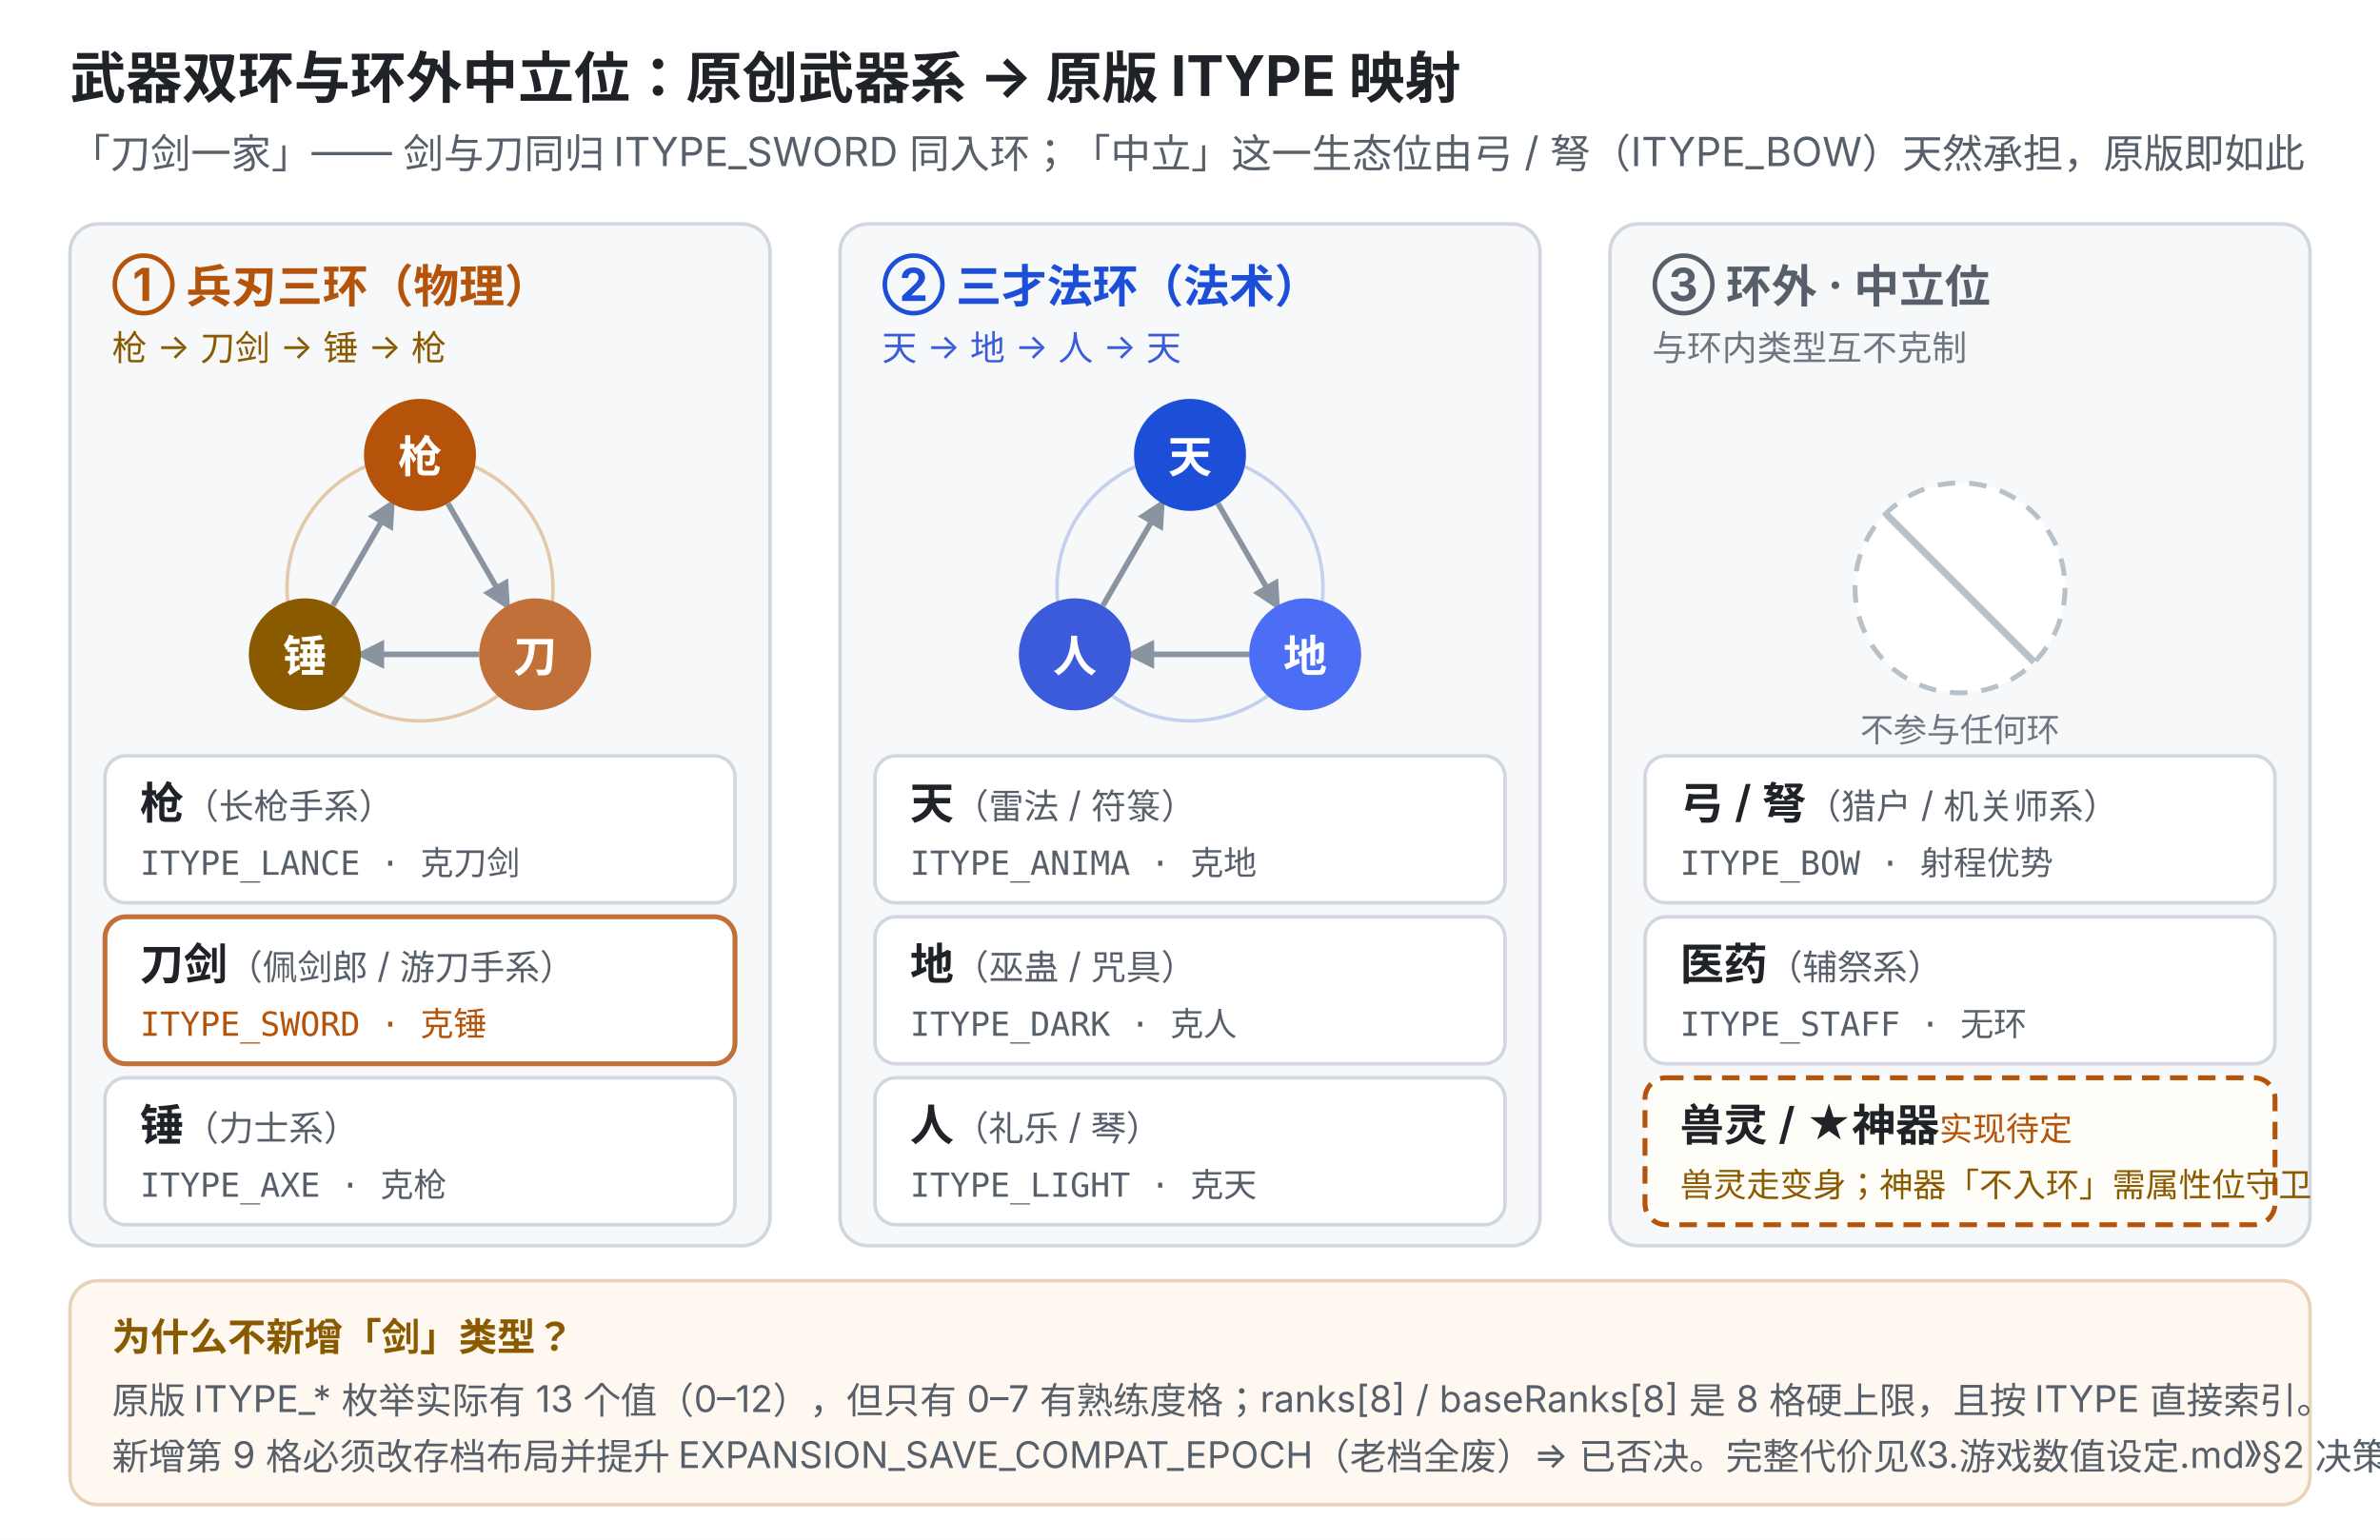
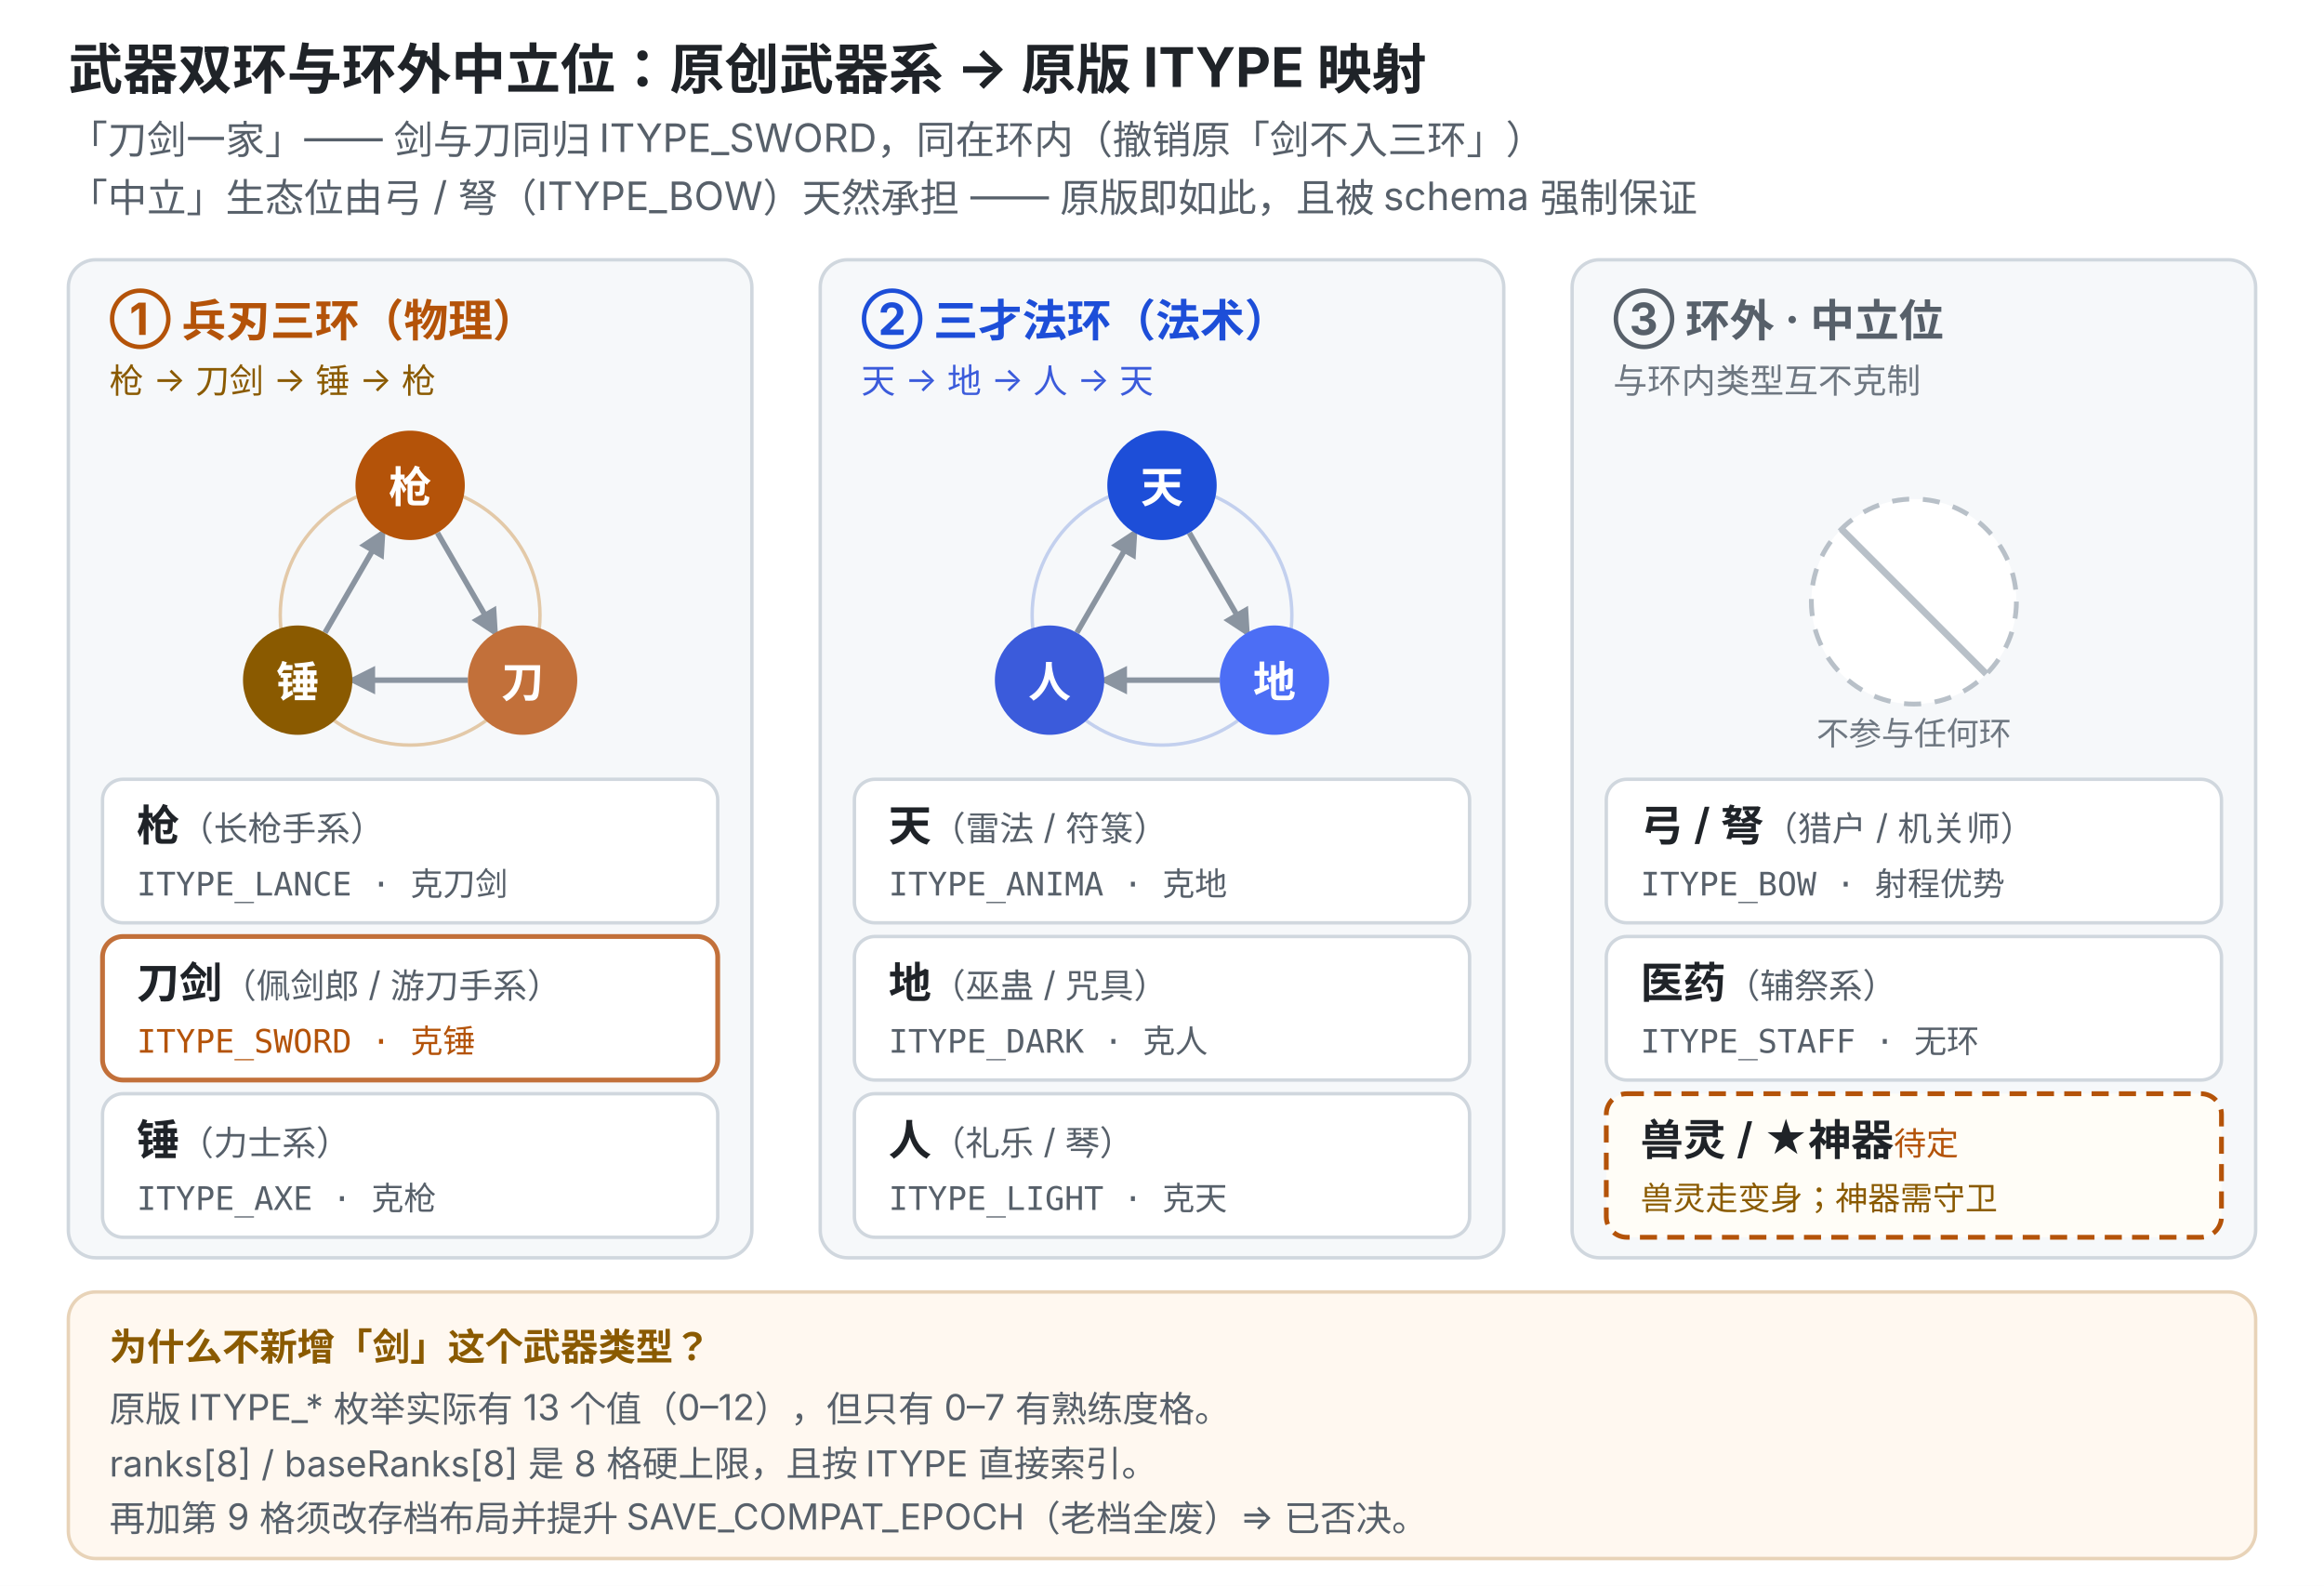
- <svg xmlns="http://www.w3.org/2000/svg" viewBox="0 0 680 440" width="680" height="440" font-family="-apple-system, 'Segoe UI', 'Microsoft YaHei', sans-serif">
+ <svg xmlns="http://www.w3.org/2000/svg" viewBox="0 0 680 464" width="680" height="464" font-family="-apple-system, 'Segoe UI', 'Microsoft YaHei', sans-serif">
  <defs>
    <marker id="arw" viewBox="0 0 10 10" refX="8" refY="5" markerWidth="5.2" markerHeight="5.2" orient="auto-start-reverse">
      <path d="M 0 0 L 10 5 L 0 10 z" fill="#8a94a0" />
    </marker>
  </defs>
-   <rect width="680" height="440" fill="#ffffff" />
-   <text x="20" y="28" font-size="16" font-weight="700" fill="#1f2328">武器双环与环外中立位：原创武器系 → 原版 ITYPE 映射</text>
-   <text x="20" y="48" font-size="11.5" fill="#57606a">「刀剑一家」—— 剑与刀同归 ITYPE_SWORD 同入环；「中立」这一生态位由弓 / 弩（ITYPE_BOW）天然承担，原版即如此</text>
-   <rect x="20" y="64" width="200" height="292" rx="8" fill="#f6f8fa" stroke="#d0d7de" />
-   <text x="32" y="86" font-size="13" font-weight="700" fill="#b45309">① 兵刃三环（物理）</text>
-   <text x="32" y="103" font-size="10" fill="#8a5a00">枪 → 刀剑 → 锤 → 枪</text>
-   <circle cx="120" cy="168" r="38" fill="none" stroke="#e3c9a8" stroke-width="1" />
-   <line x1="128" y1="143.9" x2="144.9" y2="173.1" stroke="#8a94a0" stroke-width="1.6" marker-end="url(#arw)" />
-   <line x1="136.9" y1="187" x2="103.1" y2="187" stroke="#8a94a0" stroke-width="1.6" marker-end="url(#arw)" />
-   <line x1="95.1" y1="173.1" x2="112" y2="143.9" stroke="#8a94a0" stroke-width="1.6" marker-end="url(#arw)" />
-   <circle cx="120" cy="130" r="16" fill="#b45309" />
-   <text x="120" y="135" font-size="12.5" font-weight="700" fill="#ffffff" text-anchor="middle">枪</text>
-   <circle cx="152.9" cy="187" r="16" fill="#c2703a" />
-   <text x="152.9" y="192" font-size="12.5" font-weight="700" fill="#ffffff" text-anchor="middle">刀</text>
-   <circle cx="87.1" cy="187" r="16" fill="#8a5a00" />
-   <text x="87.1" y="192" font-size="12.5" font-weight="700" fill="#ffffff" text-anchor="middle">锤</text>
+   <rect width="680" height="464" fill="#ffffff" />
+   <text x="20" y="26" font-size="16" font-weight="700" fill="#1f2328">武器双环与环外中立位：原创武器系 → 原版 ITYPE 映射</text>
+   <text x="20" y="45" font-size="11.5" fill="#57606a">「刀剑一家」—— 剑与刀同归 ITYPE_SWORD，同在环内（撤销原「剑不入三环」）</text>
+   <text x="20" y="62" font-size="11.5" fill="#57606a">「中立」生态位由弓 / 弩（ITYPE_BOW）天然承担 —— 原版即如此，且被 schema 强制保证</text>
+   <rect x="20" y="76" width="200" height="292" rx="8" fill="#f6f8fa" stroke="#d0d7de" />
+   <text x="32" y="98" font-size="13" font-weight="700" fill="#b45309">① 兵刃三环（物理）</text>
+   <text x="32" y="115" font-size="10" fill="#8a5a00">枪 → 刀剑 → 锤 → 枪</text>
+   <circle cx="120" cy="180" r="38" fill="none" stroke="#e3c9a8" stroke-width="1" />
+   <line x1="128" y1="155.9" x2="144.9" y2="185.1" stroke="#8a94a0" stroke-width="1.6" marker-end="url(#arw)" />
+   <line x1="136.9" y1="199" x2="103.1" y2="199" stroke="#8a94a0" stroke-width="1.6" marker-end="url(#arw)" />
+   <line x1="95.1" y1="185.1" x2="112" y2="155.9" stroke="#8a94a0" stroke-width="1.6" marker-end="url(#arw)" />
+   <circle cx="120" cy="142" r="16" fill="#b45309" />
+   <text x="120" y="147" font-size="12.5" font-weight="700" fill="#ffffff" text-anchor="middle">枪</text>
+   <circle cx="152.9" cy="199" r="16" fill="#c2703a" />
+   <text x="152.9" y="204" font-size="12.5" font-weight="700" fill="#ffffff" text-anchor="middle">刀</text>
+   <circle cx="87.1" cy="199" r="16" fill="#8a5a00" />
+   <text x="87.1" y="204" font-size="12.5" font-weight="700" fill="#ffffff" text-anchor="middle">锤</text>
  <g>
-     <rect x="30" y="216" width="180" height="42" rx="6" fill="#ffffff" stroke="#d0d7de" />
-     <text x="40" y="234" font-size="12.5" font-weight="600" fill="#1f2328">枪<tspan font-size="10" font-weight="400" fill="#57606a">（长枪手系）</tspan>
+     <rect x="30" y="228" width="180" height="42" rx="6" fill="#ffffff" stroke="#d0d7de" />
+     <text x="40" y="246" font-size="12.5" font-weight="600" fill="#1f2328">枪<tspan font-size="10" font-weight="400" fill="#57606a">（长枪手系）</tspan>
    </text>
-     <text x="40" y="250" font-size="9.5" font-family="ui-monospace, Consolas, monospace" fill="#57606a">ITYPE_LANCE · 克刀剑</text>
-     <rect x="30" y="262" width="180" height="42" rx="6" fill="#ffffff" stroke="#c2703a" stroke-width="1.4" />
-     <text x="40" y="280" font-size="12.5" font-weight="600" fill="#1f2328">刀剑<tspan font-size="10" font-weight="400" fill="#57606a">（佩剑郎 / 游刀手系）</tspan>
+     <text x="40" y="262" font-size="9.5" font-family="ui-monospace, Consolas, monospace" fill="#57606a">ITYPE_LANCE · 克刀剑</text>
+     <rect x="30" y="274" width="180" height="42" rx="6" fill="#ffffff" stroke="#c2703a" stroke-width="1.4" />
+     <text x="40" y="292" font-size="12.5" font-weight="600" fill="#1f2328">刀剑<tspan font-size="10" font-weight="400" fill="#57606a">（佩剑郎 / 游刀手系）</tspan>
    </text>
-     <text x="40" y="296" font-size="9.5" font-family="ui-monospace, Consolas, monospace" fill="#b45309">ITYPE_SWORD · 克锤</text>
-     <rect x="30" y="308" width="180" height="42" rx="6" fill="#ffffff" stroke="#d0d7de" />
-     <text x="40" y="326" font-size="12.5" font-weight="600" fill="#1f2328">锤<tspan font-size="10" font-weight="400" fill="#57606a">（力士系）</tspan>
+     <text x="40" y="308" font-size="9.5" font-family="ui-monospace, Consolas, monospace" fill="#b45309">ITYPE_SWORD · 克锤</text>
+     <rect x="30" y="320" width="180" height="42" rx="6" fill="#ffffff" stroke="#d0d7de" />
+     <text x="40" y="338" font-size="12.5" font-weight="600" fill="#1f2328">锤<tspan font-size="10" font-weight="400" fill="#57606a">（力士系）</tspan>
    </text>
-     <text x="40" y="342" font-size="9.5" font-family="ui-monospace, Consolas, monospace" fill="#57606a">ITYPE_AXE · 克枪</text>
+     <text x="40" y="354" font-size="9.5" font-family="ui-monospace, Consolas, monospace" fill="#57606a">ITYPE_AXE · 克枪</text>
  </g>
-   <rect x="240" y="64" width="200" height="292" rx="8" fill="#f6f8fa" stroke="#d0d7de" />
-   <text x="252" y="86" font-size="13" font-weight="700" fill="#1d4ed8">② 三才法环（法术）</text>
-   <text x="252" y="103" font-size="10" fill="#3b5bdb">天 → 地 → 人 → 天</text>
-   <circle cx="340" cy="168" r="38" fill="none" stroke="#c3d0ee" stroke-width="1" />
-   <line x1="348" y1="143.9" x2="364.9" y2="173.1" stroke="#8a94a0" stroke-width="1.6" marker-end="url(#arw)" />
-   <line x1="356.9" y1="187" x2="323.1" y2="187" stroke="#8a94a0" stroke-width="1.6" marker-end="url(#arw)" />
-   <line x1="315.1" y1="173.1" x2="332" y2="143.9" stroke="#8a94a0" stroke-width="1.6" marker-end="url(#arw)" />
-   <circle cx="340" cy="130" r="16" fill="#1d4ed8" />
-   <text x="340" y="135" font-size="12.5" font-weight="700" fill="#ffffff" text-anchor="middle">天</text>
-   <circle cx="372.9" cy="187" r="16" fill="#4c6ef5" />
-   <text x="372.9" y="192" font-size="12.5" font-weight="700" fill="#ffffff" text-anchor="middle">地</text>
-   <circle cx="307.1" cy="187" r="16" fill="#3b5bdb" />
-   <text x="307.1" y="192" font-size="12.5" font-weight="700" fill="#ffffff" text-anchor="middle">人</text>
+   <rect x="240" y="76" width="200" height="292" rx="8" fill="#f6f8fa" stroke="#d0d7de" />
+   <text x="252" y="98" font-size="13" font-weight="700" fill="#1d4ed8">② 三才法环（法术）</text>
+   <text x="252" y="115" font-size="10" fill="#3b5bdb">天 → 地 → 人 → 天</text>
+   <circle cx="340" cy="180" r="38" fill="none" stroke="#c3d0ee" stroke-width="1" />
+   <line x1="348" y1="155.9" x2="364.9" y2="185.1" stroke="#8a94a0" stroke-width="1.6" marker-end="url(#arw)" />
+   <line x1="356.9" y1="199" x2="323.1" y2="199" stroke="#8a94a0" stroke-width="1.6" marker-end="url(#arw)" />
+   <line x1="315.1" y1="185.1" x2="332" y2="155.9" stroke="#8a94a0" stroke-width="1.6" marker-end="url(#arw)" />
+   <circle cx="340" cy="142" r="16" fill="#1d4ed8" />
+   <text x="340" y="147" font-size="12.5" font-weight="700" fill="#ffffff" text-anchor="middle">天</text>
+   <circle cx="372.9" cy="199" r="16" fill="#4c6ef5" />
+   <text x="372.9" y="204" font-size="12.5" font-weight="700" fill="#ffffff" text-anchor="middle">地</text>
+   <circle cx="307.1" cy="199" r="16" fill="#3b5bdb" />
+   <text x="307.1" y="204" font-size="12.5" font-weight="700" fill="#ffffff" text-anchor="middle">人</text>
  <g>
-     <rect x="250" y="216" width="180" height="42" rx="6" fill="#ffffff" stroke="#d0d7de" />
-     <text x="260" y="234" font-size="12.5" font-weight="600" fill="#1f2328">天<tspan font-size="10" font-weight="400" fill="#57606a">（雷法 / 符箓）</tspan>
+     <rect x="250" y="228" width="180" height="42" rx="6" fill="#ffffff" stroke="#d0d7de" />
+     <text x="260" y="246" font-size="12.5" font-weight="600" fill="#1f2328">天<tspan font-size="10" font-weight="400" fill="#57606a">（雷法 / 符箓）</tspan>
    </text>
-     <text x="260" y="250" font-size="9.5" font-family="ui-monospace, Consolas, monospace" fill="#57606a">ITYPE_ANIMA · 克地</text>
-     <rect x="250" y="262" width="180" height="42" rx="6" fill="#ffffff" stroke="#d0d7de" />
-     <text x="260" y="280" font-size="12.5" font-weight="600" fill="#1f2328">地<tspan font-size="10" font-weight="400" fill="#57606a">（巫蛊 / 咒具）</tspan>
+     <text x="260" y="262" font-size="9.5" font-family="ui-monospace, Consolas, monospace" fill="#57606a">ITYPE_ANIMA · 克地</text>
+     <rect x="250" y="274" width="180" height="42" rx="6" fill="#ffffff" stroke="#d0d7de" />
+     <text x="260" y="292" font-size="12.5" font-weight="600" fill="#1f2328">地<tspan font-size="10" font-weight="400" fill="#57606a">（巫蛊 / 咒具）</tspan>
    </text>
-     <text x="260" y="296" font-size="9.5" font-family="ui-monospace, Consolas, monospace" fill="#57606a">ITYPE_DARK · 克人</text>
-     <rect x="250" y="308" width="180" height="42" rx="6" fill="#ffffff" stroke="#d0d7de" />
-     <text x="260" y="326" font-size="12.5" font-weight="600" fill="#1f2328">人<tspan font-size="10" font-weight="400" fill="#57606a">（礼乐 / 琴）</tspan>
+     <text x="260" y="308" font-size="9.5" font-family="ui-monospace, Consolas, monospace" fill="#57606a">ITYPE_DARK · 克人</text>
+     <rect x="250" y="320" width="180" height="42" rx="6" fill="#ffffff" stroke="#d0d7de" />
+     <text x="260" y="338" font-size="12.5" font-weight="600" fill="#1f2328">人<tspan font-size="10" font-weight="400" fill="#57606a">（礼乐 / 琴）</tspan>
    </text>
-     <text x="260" y="342" font-size="9.5" font-family="ui-monospace, Consolas, monospace" fill="#57606a">ITYPE_LIGHT · 克天</text>
+     <text x="260" y="354" font-size="9.5" font-family="ui-monospace, Consolas, monospace" fill="#57606a">ITYPE_LIGHT · 克天</text>
  </g>
-   <rect x="460" y="64" width="200" height="292" rx="8" fill="#f6f8fa" stroke="#d0d7de" />
-   <text x="472" y="86" font-size="13" font-weight="700" fill="#57606a">③ 环外 · 中立位</text>
-   <text x="472" y="103" font-size="10" fill="#6e7781">与环内类型互不克制</text>
-   <circle cx="560" cy="168" r="30" fill="#ffffff" stroke="#b8c0c8" stroke-width="1.4" stroke-dasharray="5 4" />
-   <line x1="538.8" y1="146.8" x2="581.2" y2="189.2" stroke="#b8c0c8" stroke-width="2" />
-   <text x="560" y="212" font-size="9.5" fill="#6e7781" text-anchor="middle">不参与任何环</text>
+   <rect x="460" y="76" width="200" height="292" rx="8" fill="#f6f8fa" stroke="#d0d7de" />
+   <text x="472" y="98" font-size="13" font-weight="700" fill="#57606a">③ 环外 · 中立位</text>
+   <text x="472" y="115" font-size="10" fill="#6e7781">与环内类型互不克制</text>
+   <circle cx="560" cy="176" r="30" fill="#ffffff" stroke="#b8c0c8" stroke-width="1.4" stroke-dasharray="5 4" />
+   <line x1="538.8" y1="154.8" x2="581.2" y2="197.2" stroke="#b8c0c8" stroke-width="2" />
+   <text x="560" y="218" font-size="9.5" fill="#6e7781" text-anchor="middle">不参与任何环</text>
  <g>
-     <rect x="470" y="216" width="180" height="42" rx="6" fill="#ffffff" stroke="#d0d7de" />
-     <text x="480" y="234" font-size="12.5" font-weight="600" fill="#1f2328">弓 / 弩<tspan font-size="10" font-weight="400" fill="#57606a">（猎户 / 机关师系）</tspan>
+     <rect x="470" y="228" width="180" height="42" rx="6" fill="#ffffff" stroke="#d0d7de" />
+     <text x="480" y="246" font-size="12.5" font-weight="600" fill="#1f2328">弓 / 弩<tspan font-size="10" font-weight="400" fill="#57606a">（猎户 / 机关师）</tspan>
    </text>
-     <text x="480" y="250" font-size="9.5" font-family="ui-monospace, Consolas, monospace" fill="#57606a">ITYPE_BOW · 射程优势</text>
-     <rect x="470" y="262" width="180" height="42" rx="6" fill="#ffffff" stroke="#d0d7de" />
-     <text x="480" y="280" font-size="12.5" font-weight="600" fill="#1f2328">医药<tspan font-size="10" font-weight="400" fill="#57606a">（辅祭系）</tspan>
+     <text x="480" y="262" font-size="9.5" font-family="ui-monospace, Consolas, monospace" fill="#57606a">ITYPE_BOW · 射程优势</text>
+     <rect x="470" y="274" width="180" height="42" rx="6" fill="#ffffff" stroke="#d0d7de" />
+     <text x="480" y="292" font-size="12.5" font-weight="600" fill="#1f2328">医药<tspan font-size="10" font-weight="400" fill="#57606a">（辅祭系）</tspan>
    </text>
-     <text x="480" y="296" font-size="9.5" font-family="ui-monospace, Consolas, monospace" fill="#57606a">ITYPE_STAFF · 无环</text>
-     <rect x="470" y="308" width="180" height="42" rx="6" fill="#fffdf7" stroke="#b45309" stroke-width="1.4" stroke-dasharray="5 3" />
-     <text x="480" y="326" font-size="12.5" font-weight="600" fill="#1f2328">兽灵 / ★神器<tspan font-size="9.5" font-weight="400" fill="#b45309"> 实现待定</tspan>
+     <text x="480" y="308" font-size="9.5" font-family="ui-monospace, Consolas, monospace" fill="#57606a">ITYPE_STAFF · 无环</text>
+     <rect x="470" y="320" width="180" height="42" rx="6" fill="#fffdf7" stroke="#b45309" stroke-width="1.4" stroke-dasharray="5 3" />
+     <text x="480" y="338" font-size="12.5" font-weight="600" fill="#1f2328">兽灵 / ★神器<tspan font-size="9.5" font-weight="400" fill="#b45309"> 待定</tspan>
    </text>
-     <text x="480" y="342" font-size="9.5" fill="#8a5a00">兽灵走变身；神器「不入环」需属性位守卫</text>
+     <text x="480" y="354" font-size="9.5" fill="#8a5a00">兽灵走变身；神器需守卫</text>
  </g>
-   <rect x="20" y="366" width="640" height="64" rx="8" fill="#fff8f0" stroke="#e8d3b8" />
-   <text x="32" y="386" font-size="11" font-weight="600" fill="#8a5a00">为什么不新增「剑」类型？</text>
-   <text x="32" y="404" font-size="10.5" fill="#57606a">原版 ITYPE_* 枚举实际有 13 个值（0–12），但只有 0–7 有熟练度格；ranks[8] / baseRanks[8] 是 8 格硬上限，且按 ITYPE 直接索引。</text>
-   <text x="32" y="420" font-size="10.5" fill="#57606a">新增第 9 格必须改存档布局并提升 EXPANSION_SAVE_COMPAT_EPOCH（老档全废）⇒ 已否决。完整代价见《3.游戏数值设定.md》§2 决策记录。</text>
+   <rect x="20" y="378" width="640" height="78" rx="8" fill="#fff8f0" stroke="#e8d3b8" />
+   <text x="32" y="398" font-size="11" font-weight="600" fill="#8a5a00">为什么不新增「剑」这个武器类型？</text>
+   <text x="32" y="416" font-size="10.5" fill="#57606a">原版 ITYPE_* 枚举实际有 13 个值（0–12），但只有 0–7 有熟练度格。</text>
+   <text x="32" y="432" font-size="10.5" fill="#57606a">ranks[8] / baseRanks[8] 是 8 格硬上限，且按 ITYPE 直接索引。</text>
+   <text x="32" y="448" font-size="10.5" fill="#57606a">再加第 9 格须改存档布局并提升 SAVE_COMPAT_EPOCH（老档全废）⇒ 已否决。</text>
</svg>
